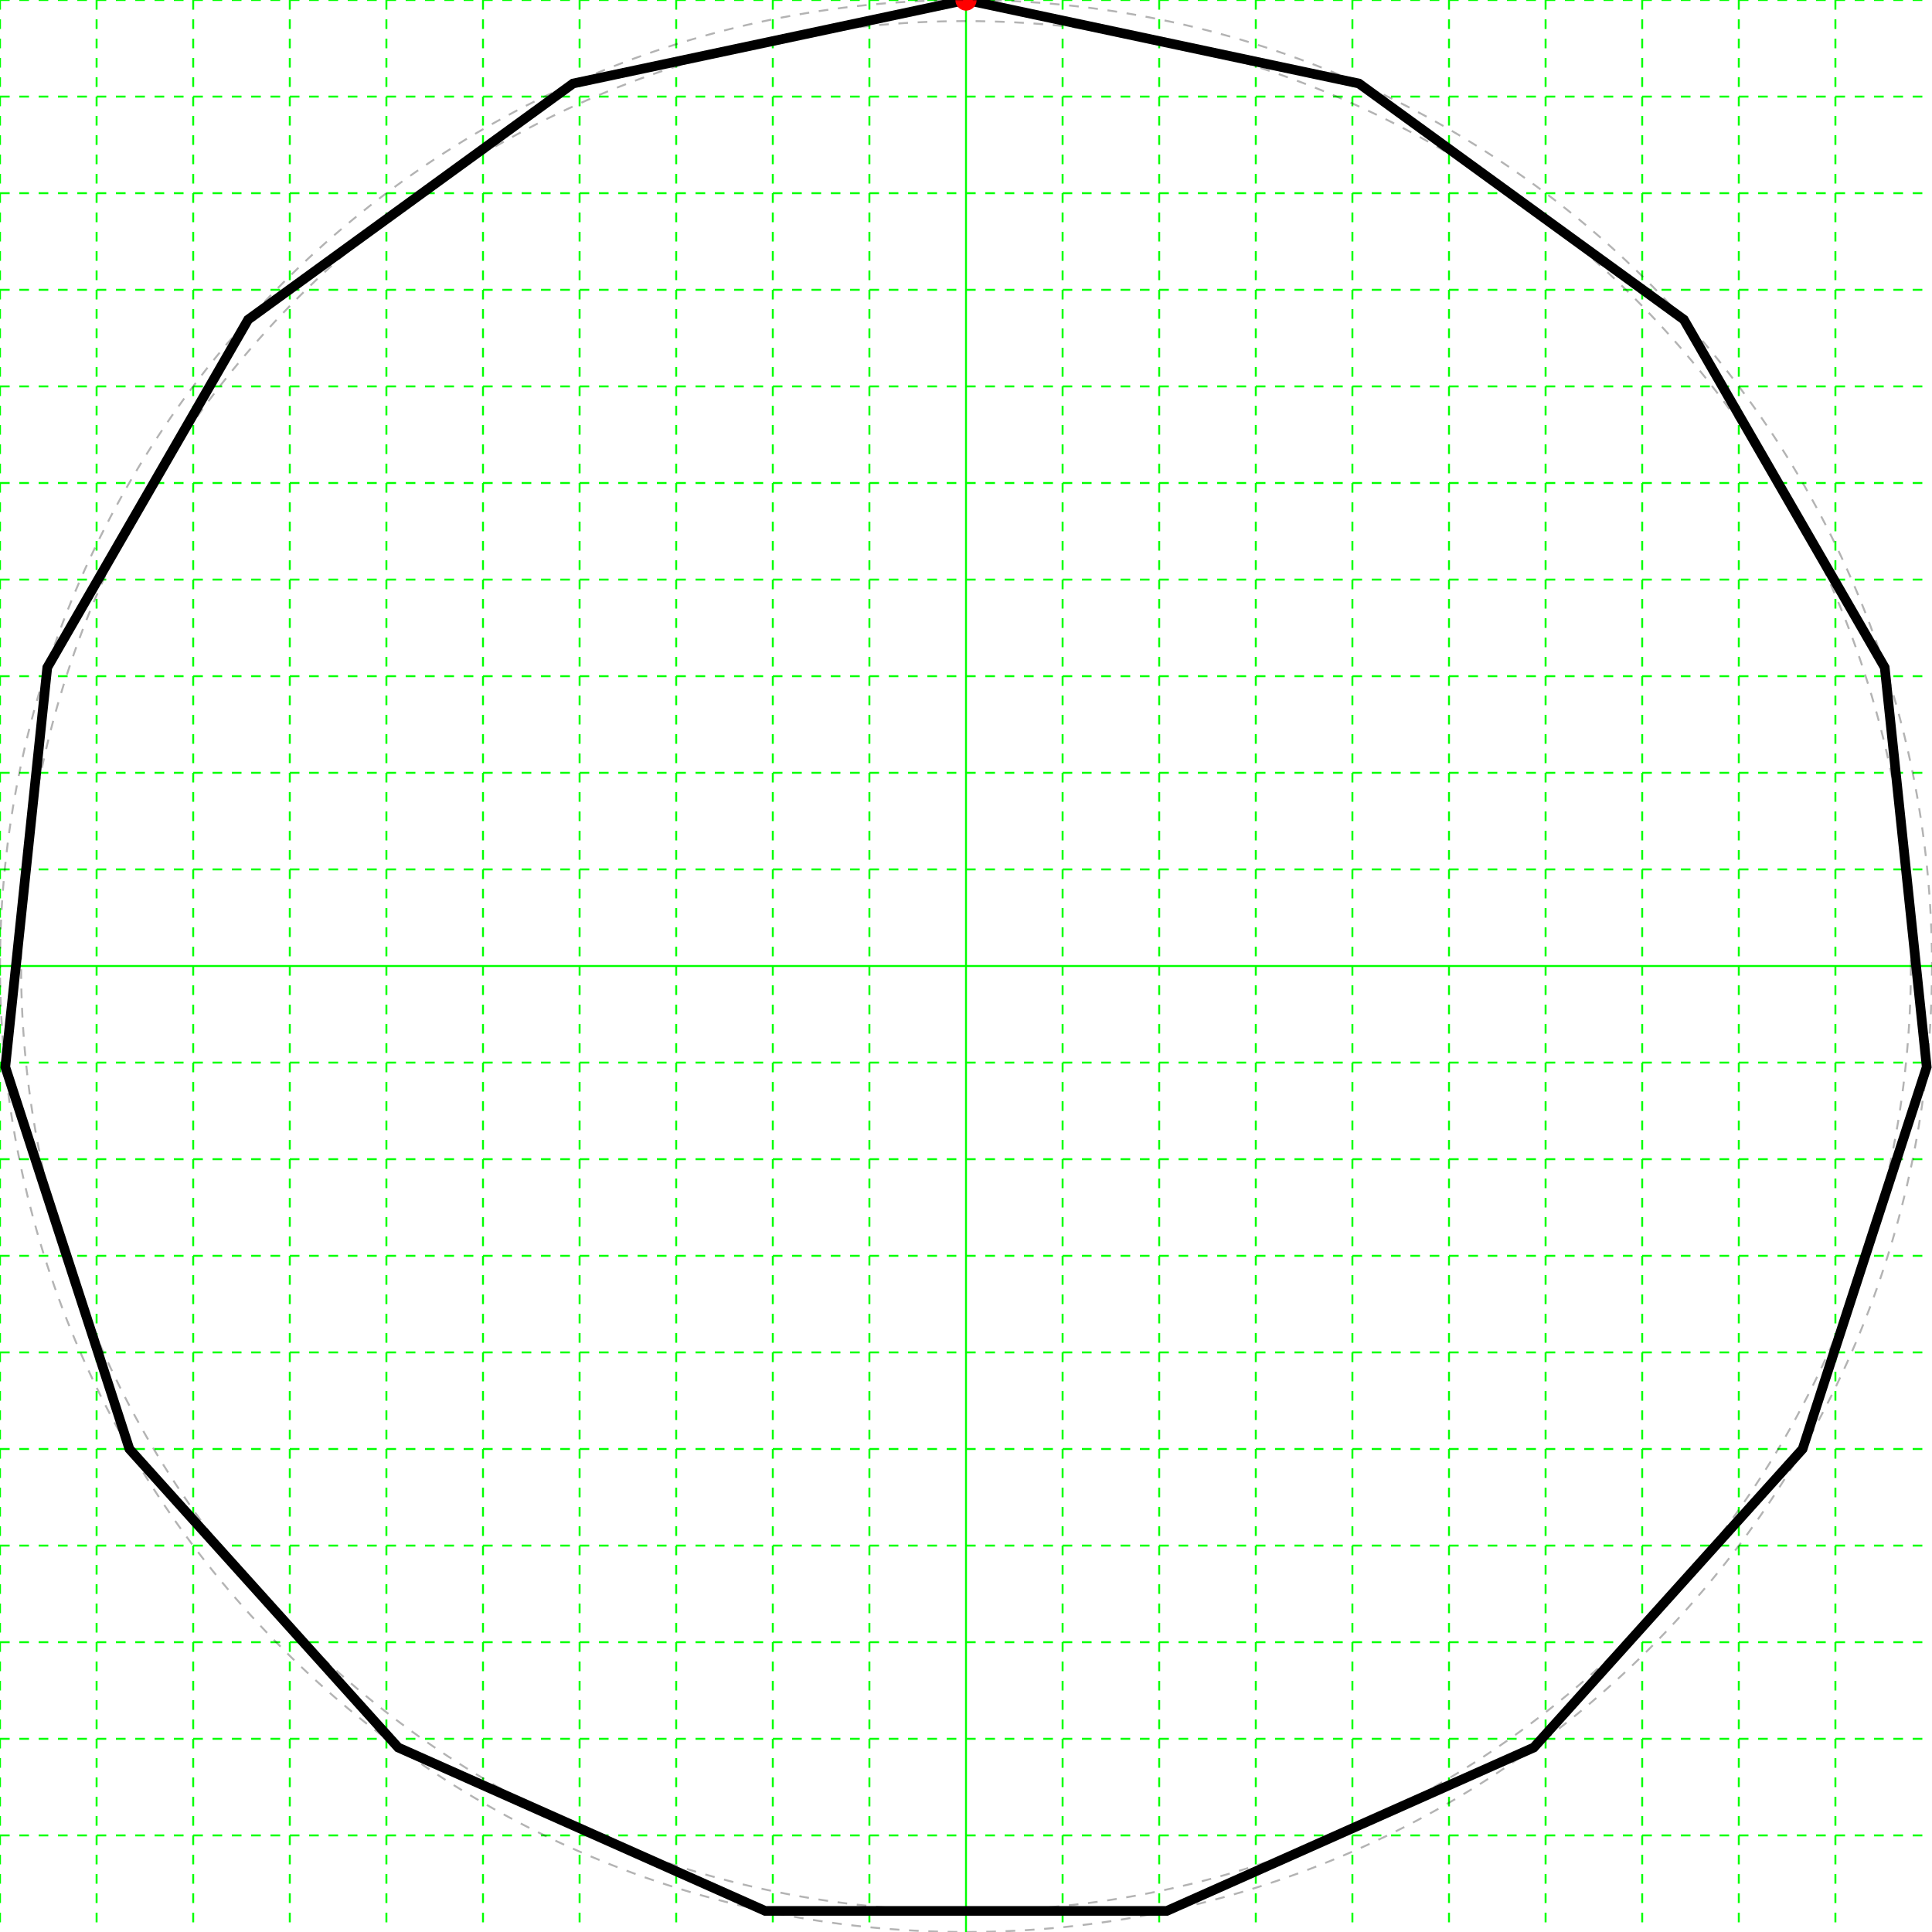
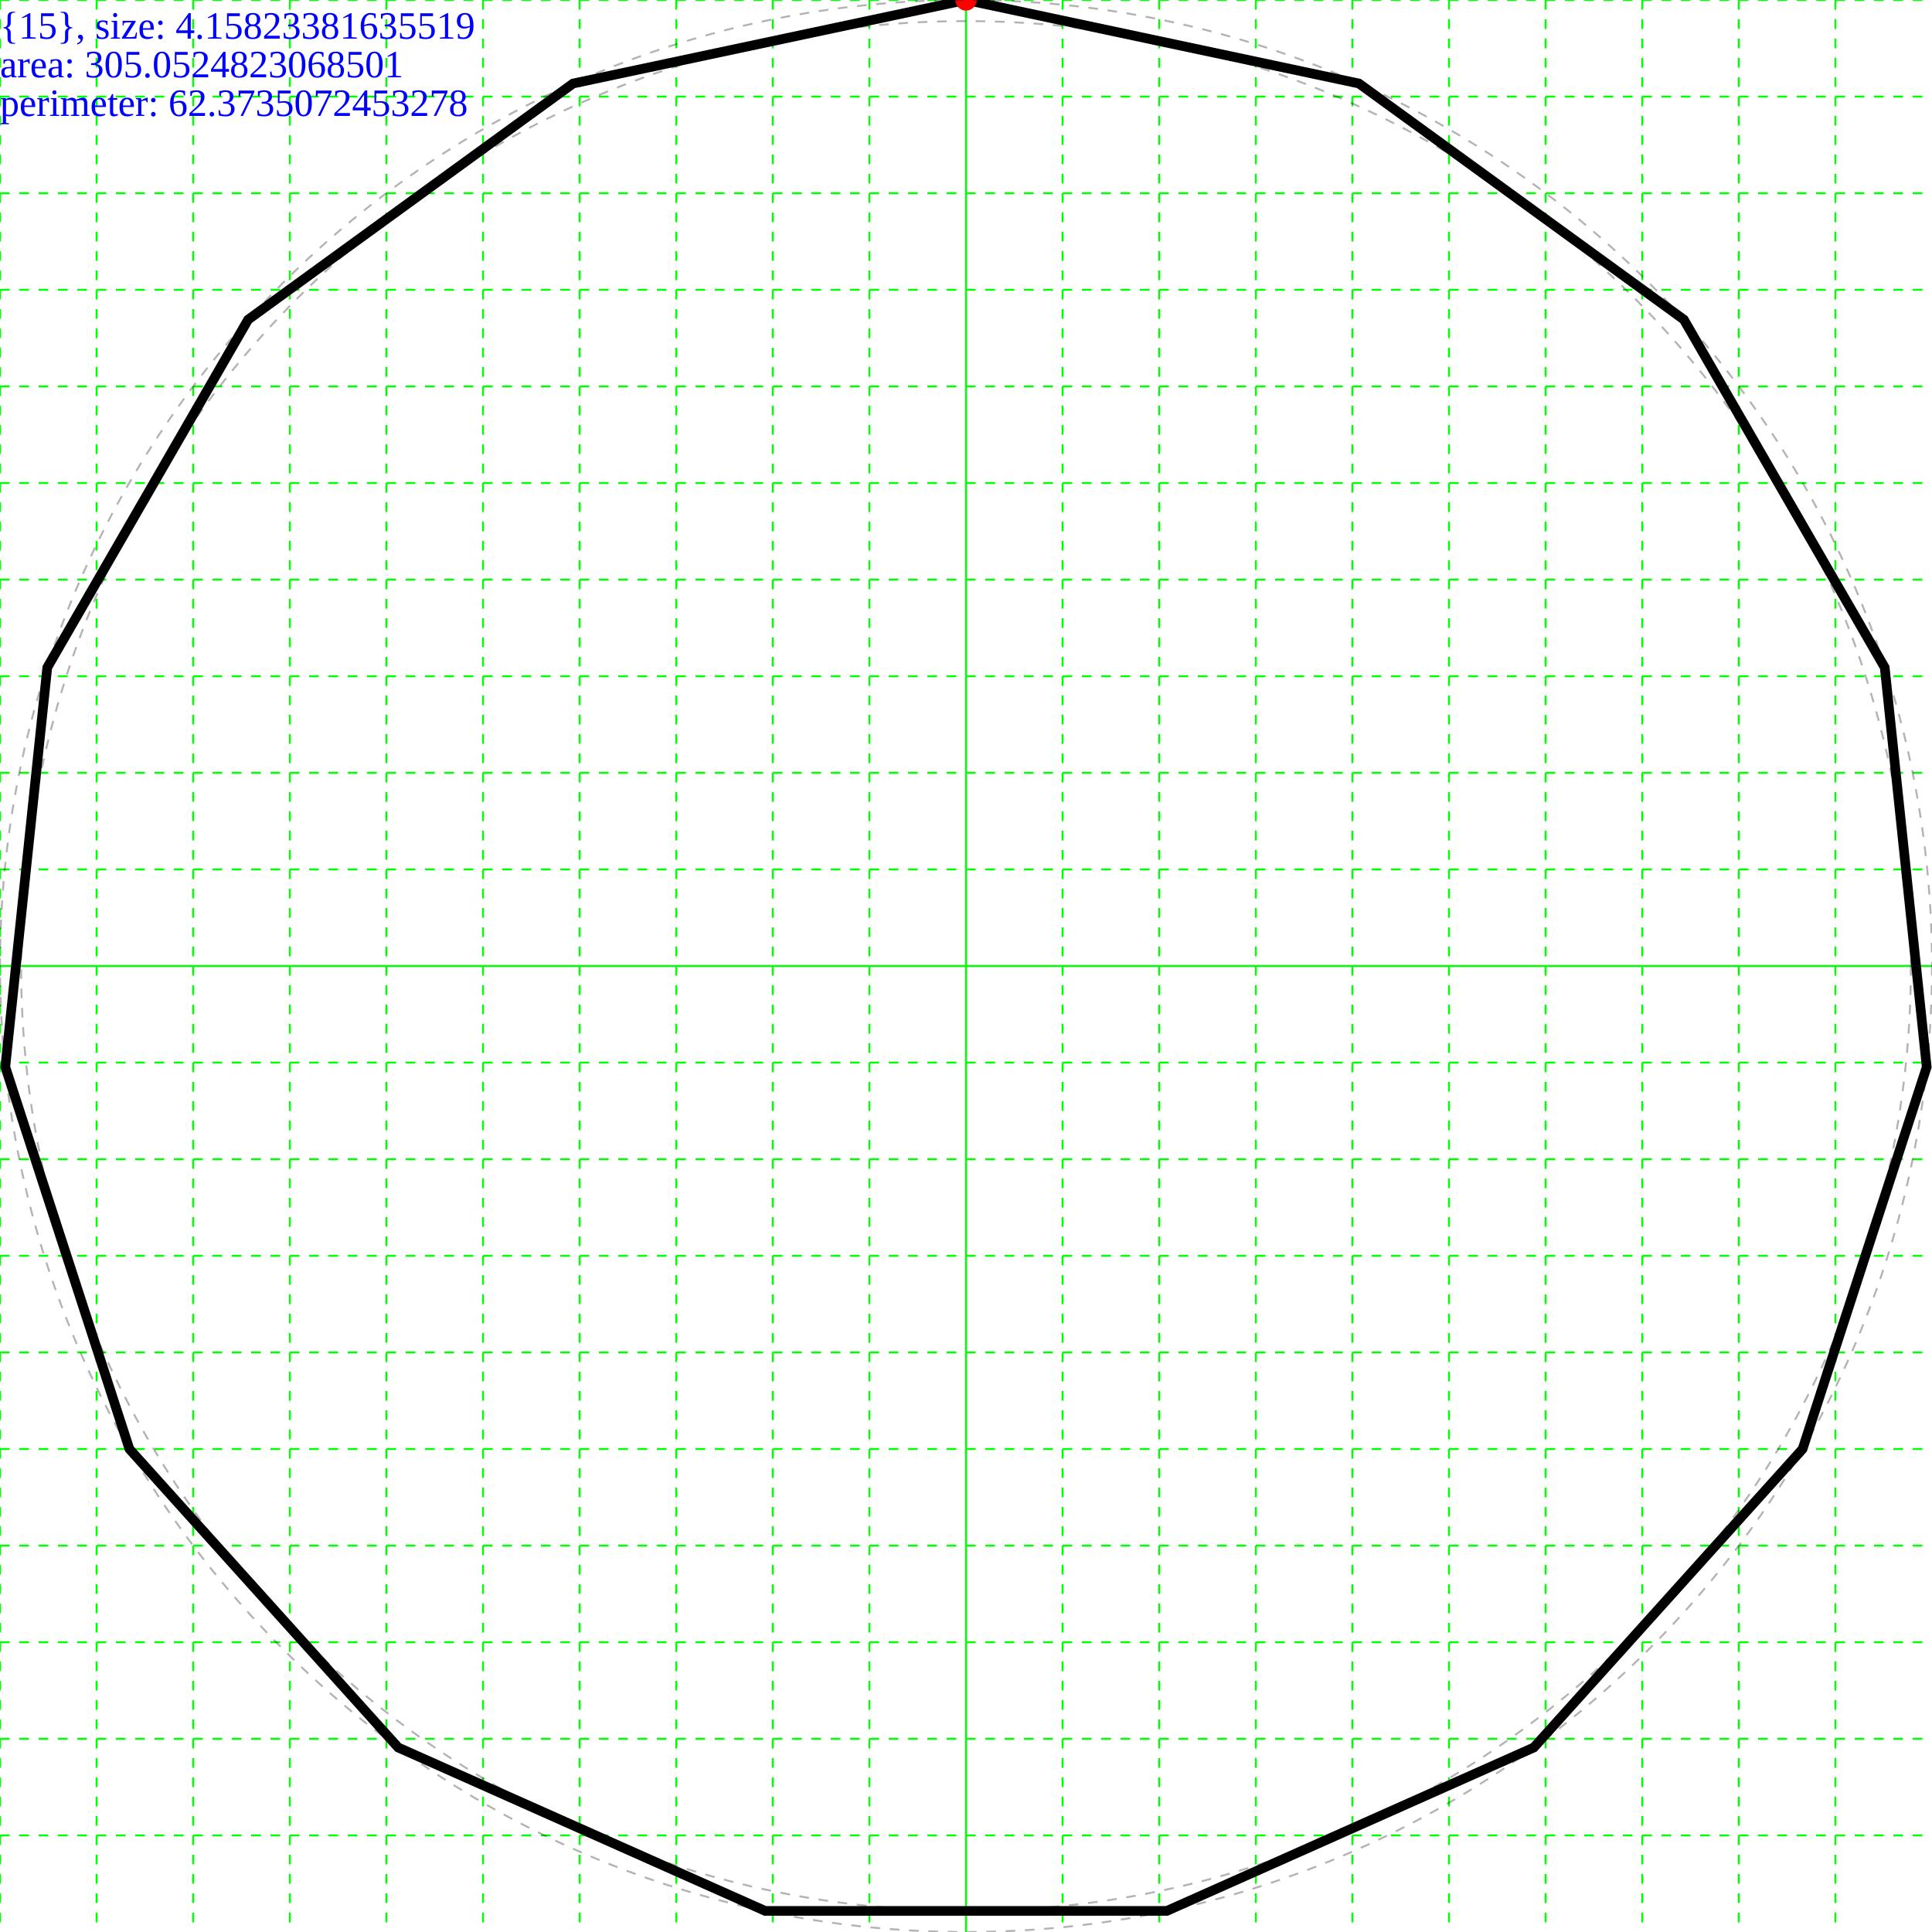
<svg xmlns="http://www.w3.org/2000/svg" height="200" width="200">
  <g id="grid">
    <line stroke="#00ff00" stroke-dasharray="1,1" stroke-width="0.2" x1="0" x2="0" y1="0" y2="200" />
    <line stroke="#00ff00" stroke-dasharray="1,1" stroke-width="0.2" x1="10" x2="10" y1="0" y2="200" />
    <line stroke="#00ff00" stroke-dasharray="1,1" stroke-width="0.2" x1="20" x2="20" y1="0" y2="200" />
    <line stroke="#00ff00" stroke-dasharray="1,1" stroke-width="0.2" x1="30" x2="30" y1="0" y2="200" />
    <line stroke="#00ff00" stroke-dasharray="1,1" stroke-width="0.2" x1="40" x2="40" y1="0" y2="200" />
    <line stroke="#00ff00" stroke-dasharray="1,1" stroke-width="0.2" x1="50" x2="50" y1="0" y2="200" />
    <line stroke="#00ff00" stroke-dasharray="1,1" stroke-width="0.2" x1="60" x2="60" y1="0" y2="200" />
    <line stroke="#00ff00" stroke-dasharray="1,1" stroke-width="0.2" x1="70" x2="70" y1="0" y2="200" />
    <line stroke="#00ff00" stroke-dasharray="1,1" stroke-width="0.2" x1="80" x2="80" y1="0" y2="200" />
    <line stroke="#00ff00" stroke-dasharray="1,1" stroke-width="0.2" x1="90" x2="90" y1="0" y2="200" />
    <line stroke="#00ff00" stroke-width="0.2" x1="100" x2="100" y1="0" y2="200" />
    <line stroke="#00ff00" stroke-dasharray="1,1" stroke-width="0.2" x1="110" x2="110" y1="0" y2="200" />
    <line stroke="#00ff00" stroke-dasharray="1,1" stroke-width="0.2" x1="120" x2="120" y1="0" y2="200" />
    <line stroke="#00ff00" stroke-dasharray="1,1" stroke-width="0.2" x1="130" x2="130" y1="0" y2="200" />
    <line stroke="#00ff00" stroke-dasharray="1,1" stroke-width="0.2" x1="140" x2="140" y1="0" y2="200" />
    <line stroke="#00ff00" stroke-dasharray="1,1" stroke-width="0.2" x1="150" x2="150" y1="0" y2="200" />
    <line stroke="#00ff00" stroke-dasharray="1,1" stroke-width="0.2" x1="160" x2="160" y1="0" y2="200" />
    <line stroke="#00ff00" stroke-dasharray="1,1" stroke-width="0.2" x1="170" x2="170" y1="0" y2="200" />
    <line stroke="#00ff00" stroke-dasharray="1,1" stroke-width="0.2" x1="180" x2="180" y1="0" y2="200" />
    <line stroke="#00ff00" stroke-dasharray="1,1" stroke-width="0.2" x1="190" x2="190" y1="0" y2="200" />
    <line stroke="#00ff00" stroke-dasharray="1,1" stroke-width="0.2" x1="0" x2="200" y1="0" y2="0" />
    <line stroke="#00ff00" stroke-dasharray="1,1" stroke-width="0.2" x1="0" x2="200" y1="10" y2="10" />
    <line stroke="#00ff00" stroke-dasharray="1,1" stroke-width="0.2" x1="0" x2="200" y1="20" y2="20" />
    <line stroke="#00ff00" stroke-dasharray="1,1" stroke-width="0.2" x1="0" x2="200" y1="30" y2="30" />
    <line stroke="#00ff00" stroke-dasharray="1,1" stroke-width="0.2" x1="0" x2="200" y1="40" y2="40" />
    <line stroke="#00ff00" stroke-dasharray="1,1" stroke-width="0.2" x1="0" x2="200" y1="50" y2="50" />
    <line stroke="#00ff00" stroke-dasharray="1,1" stroke-width="0.2" x1="0" x2="200" y1="60" y2="60" />
    <line stroke="#00ff00" stroke-dasharray="1,1" stroke-width="0.2" x1="0" x2="200" y1="70" y2="70" />
    <line stroke="#00ff00" stroke-dasharray="1,1" stroke-width="0.2" x1="0" x2="200" y1="80" y2="80" />
    <line stroke="#00ff00" stroke-dasharray="1,1" stroke-width="0.2" x1="0" x2="200" y1="90" y2="90" />
    <line stroke="#00ff00" stroke-width="0.2" x1="0" x2="200" y1="100" y2="100" />
    <line stroke="#00ff00" stroke-dasharray="1,1" stroke-width="0.2" x1="0" x2="200" y1="110" y2="110" />
    <line stroke="#00ff00" stroke-dasharray="1,1" stroke-width="0.2" x1="0" x2="200" y1="120" y2="120" />
    <line stroke="#00ff00" stroke-dasharray="1,1" stroke-width="0.2" x1="0" x2="200" y1="130" y2="130" />
    <line stroke="#00ff00" stroke-dasharray="1,1" stroke-width="0.2" x1="0" x2="200" y1="140" y2="140" />
    <line stroke="#00ff00" stroke-dasharray="1,1" stroke-width="0.2" x1="0" x2="200" y1="150" y2="150" />
    <line stroke="#00ff00" stroke-dasharray="1,1" stroke-width="0.2" x1="0" x2="200" y1="160" y2="160" />
    <line stroke="#00ff00" stroke-dasharray="1,1" stroke-width="0.2" x1="0" x2="200" y1="170" y2="170" />
    <line stroke="#00ff00" stroke-dasharray="1,1" stroke-width="0.2" x1="0" x2="200" y1="180" y2="180" />
    <line stroke="#00ff00" stroke-dasharray="1,1" stroke-width="0.2" x1="0" x2="200" y1="190" y2="190" />
  </g>
  <g>
    <polygon fill="none" points="100.0,0.0 140.674,8.645 174.314,33.087 195.106,69.098 199.452,110.453 186.603,150.0 158.779,180.902 120.791,197.815 79.209,197.815 41.221,180.902 13.397,150 0.548,110.453 4.894,69.098 25.686,33.087 59.326,8.645" stroke="black" stroke-width="1" />
    <circle cx="100.0" cy="0.0" fill="#ff0000" r="1.1" />
    <circle cx="100.0" cy="100.0" fill="none" r="100.0" stroke="black" stroke-dasharray="1,1" stroke-opacity="0.3" stroke-width="0.2" />
+     <text fill="blue" font-size="4.0" id="info" x="0" y="0">
+       <tspan dy="4.0" x="0">{15}, size: 4.15823381635519</tspan>
+       <tspan dy="4.0" x="0">area: 305.0524823068501</tspan>
+       <tspan dy="4.0" x="0">perimeter: 62.3735072453278</tspan>
+     </text>
    <circle cx="100.0" cy="100.0" fill="none" r="97.815" stroke="black" stroke-dasharray="1,1" stroke-opacity="0.3" stroke-width="0.2" />
  </g>
</svg>
